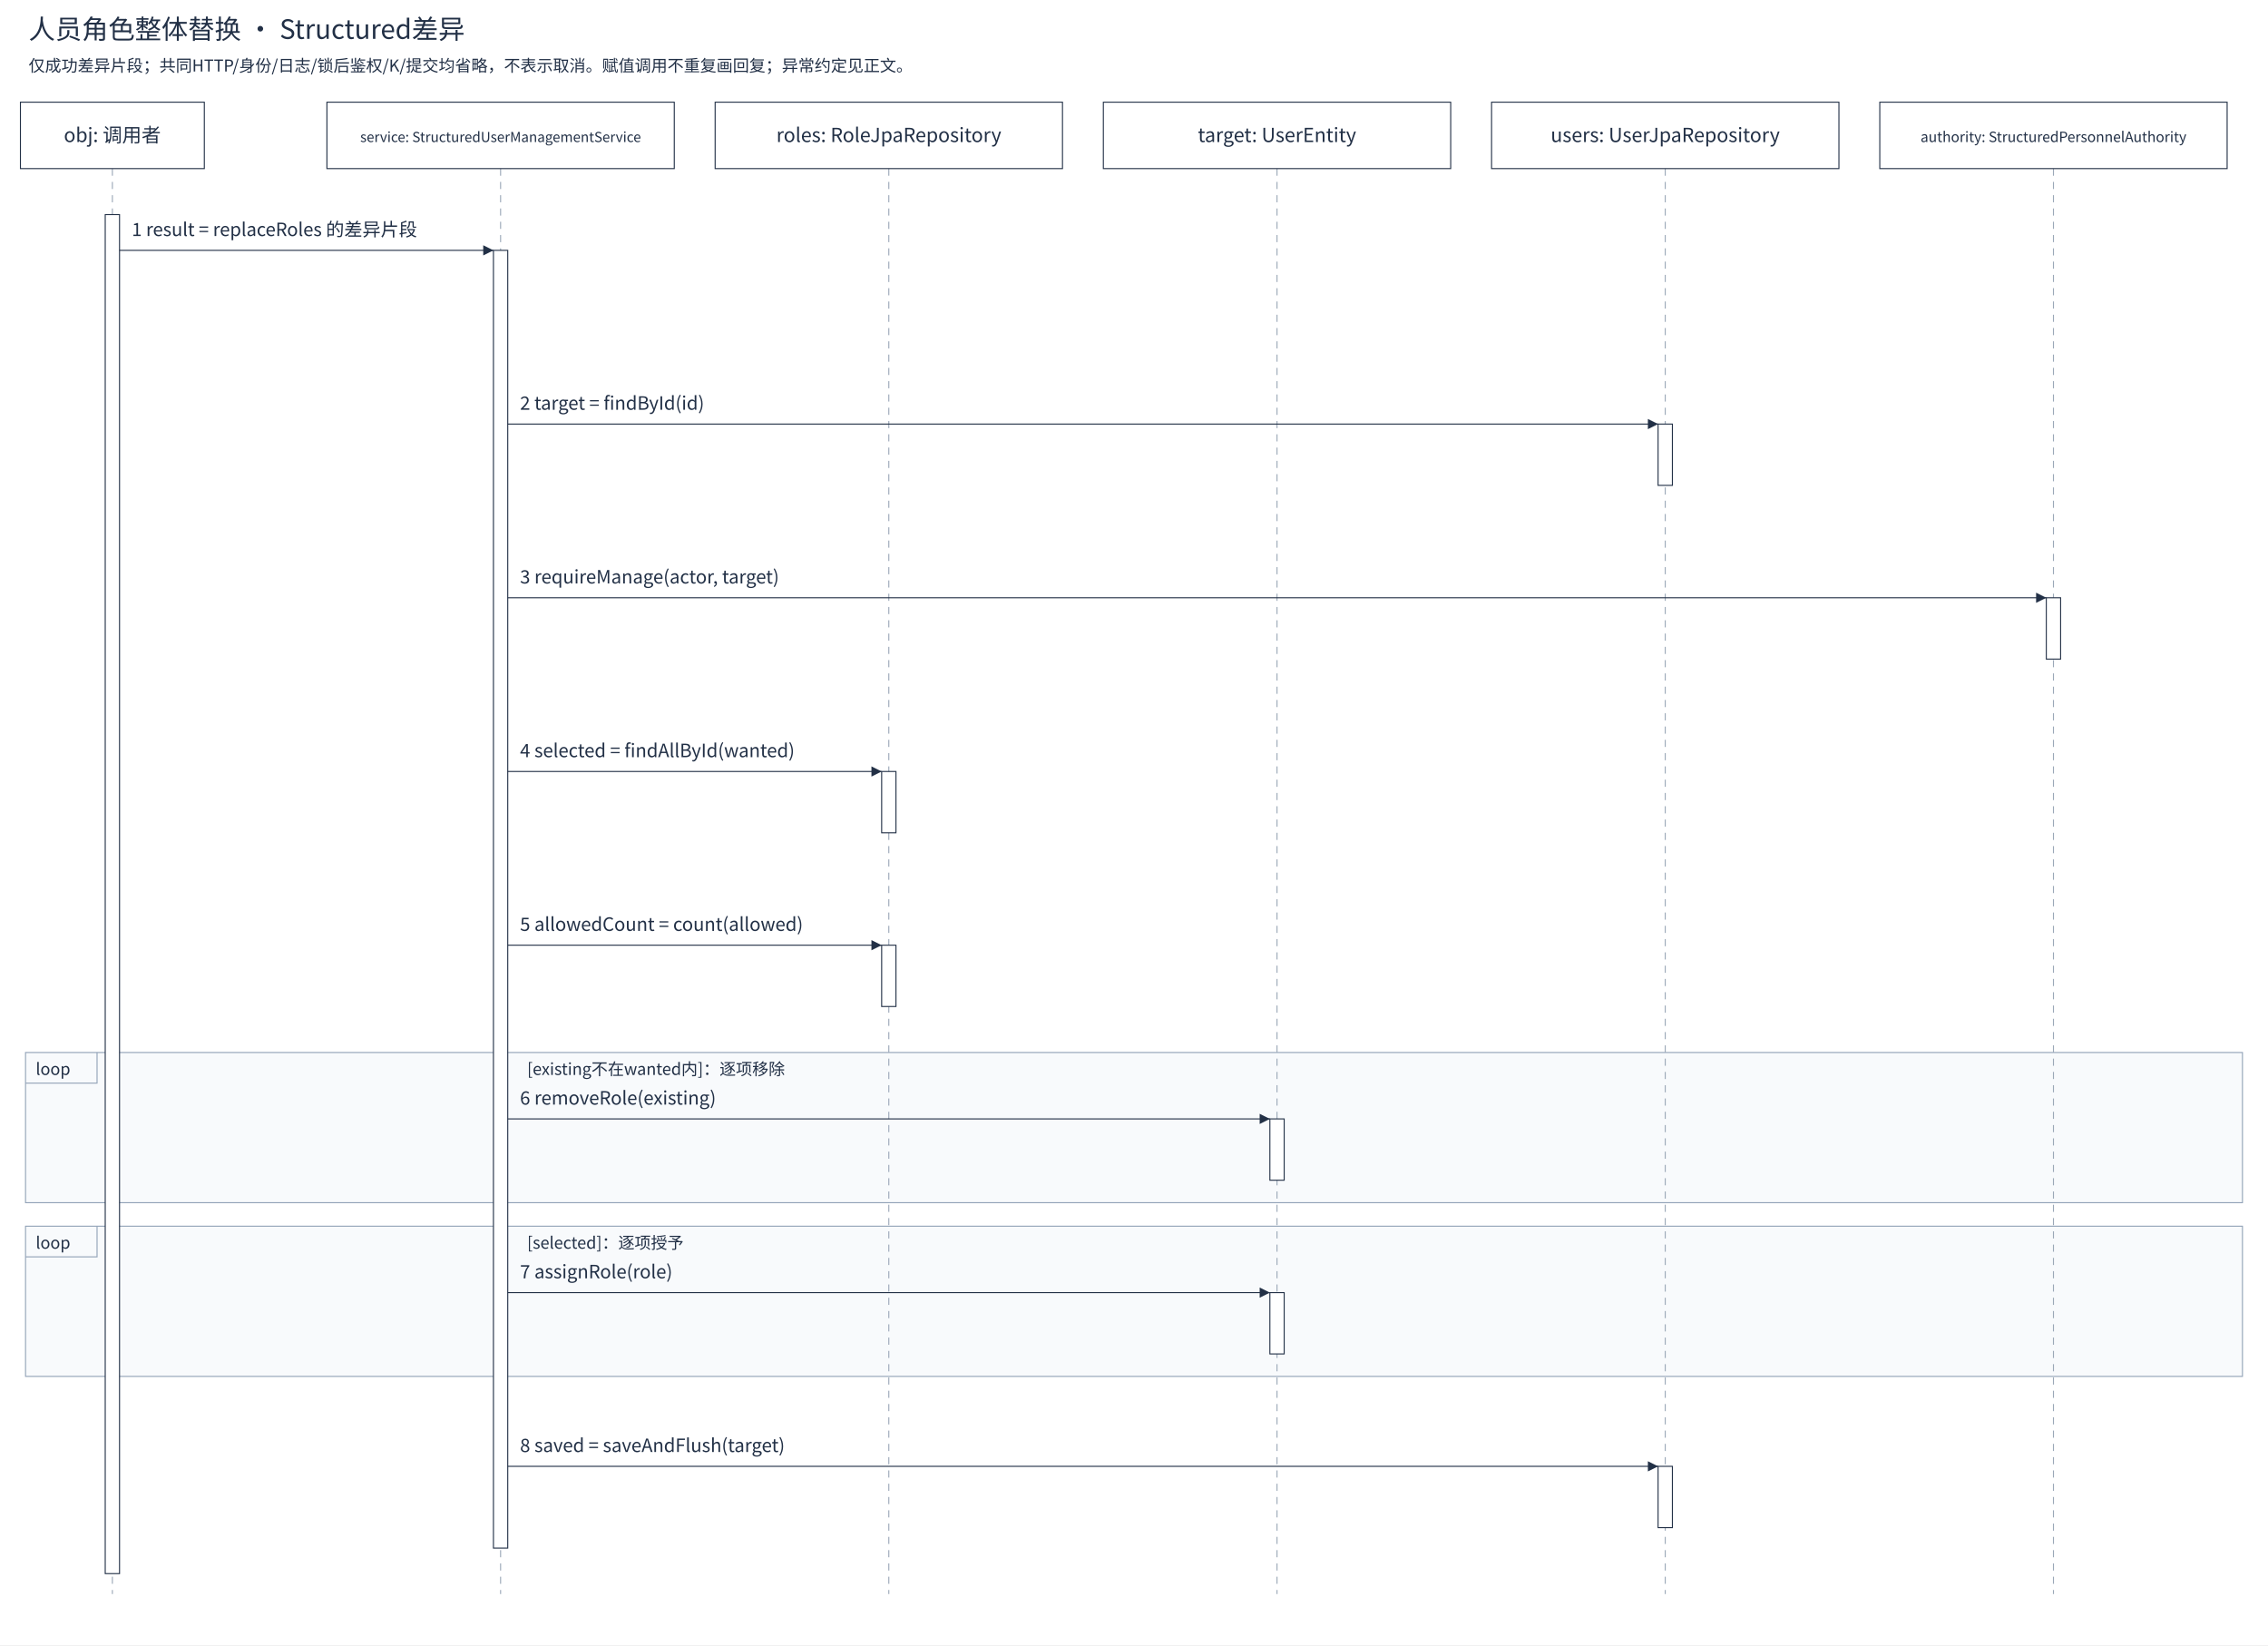
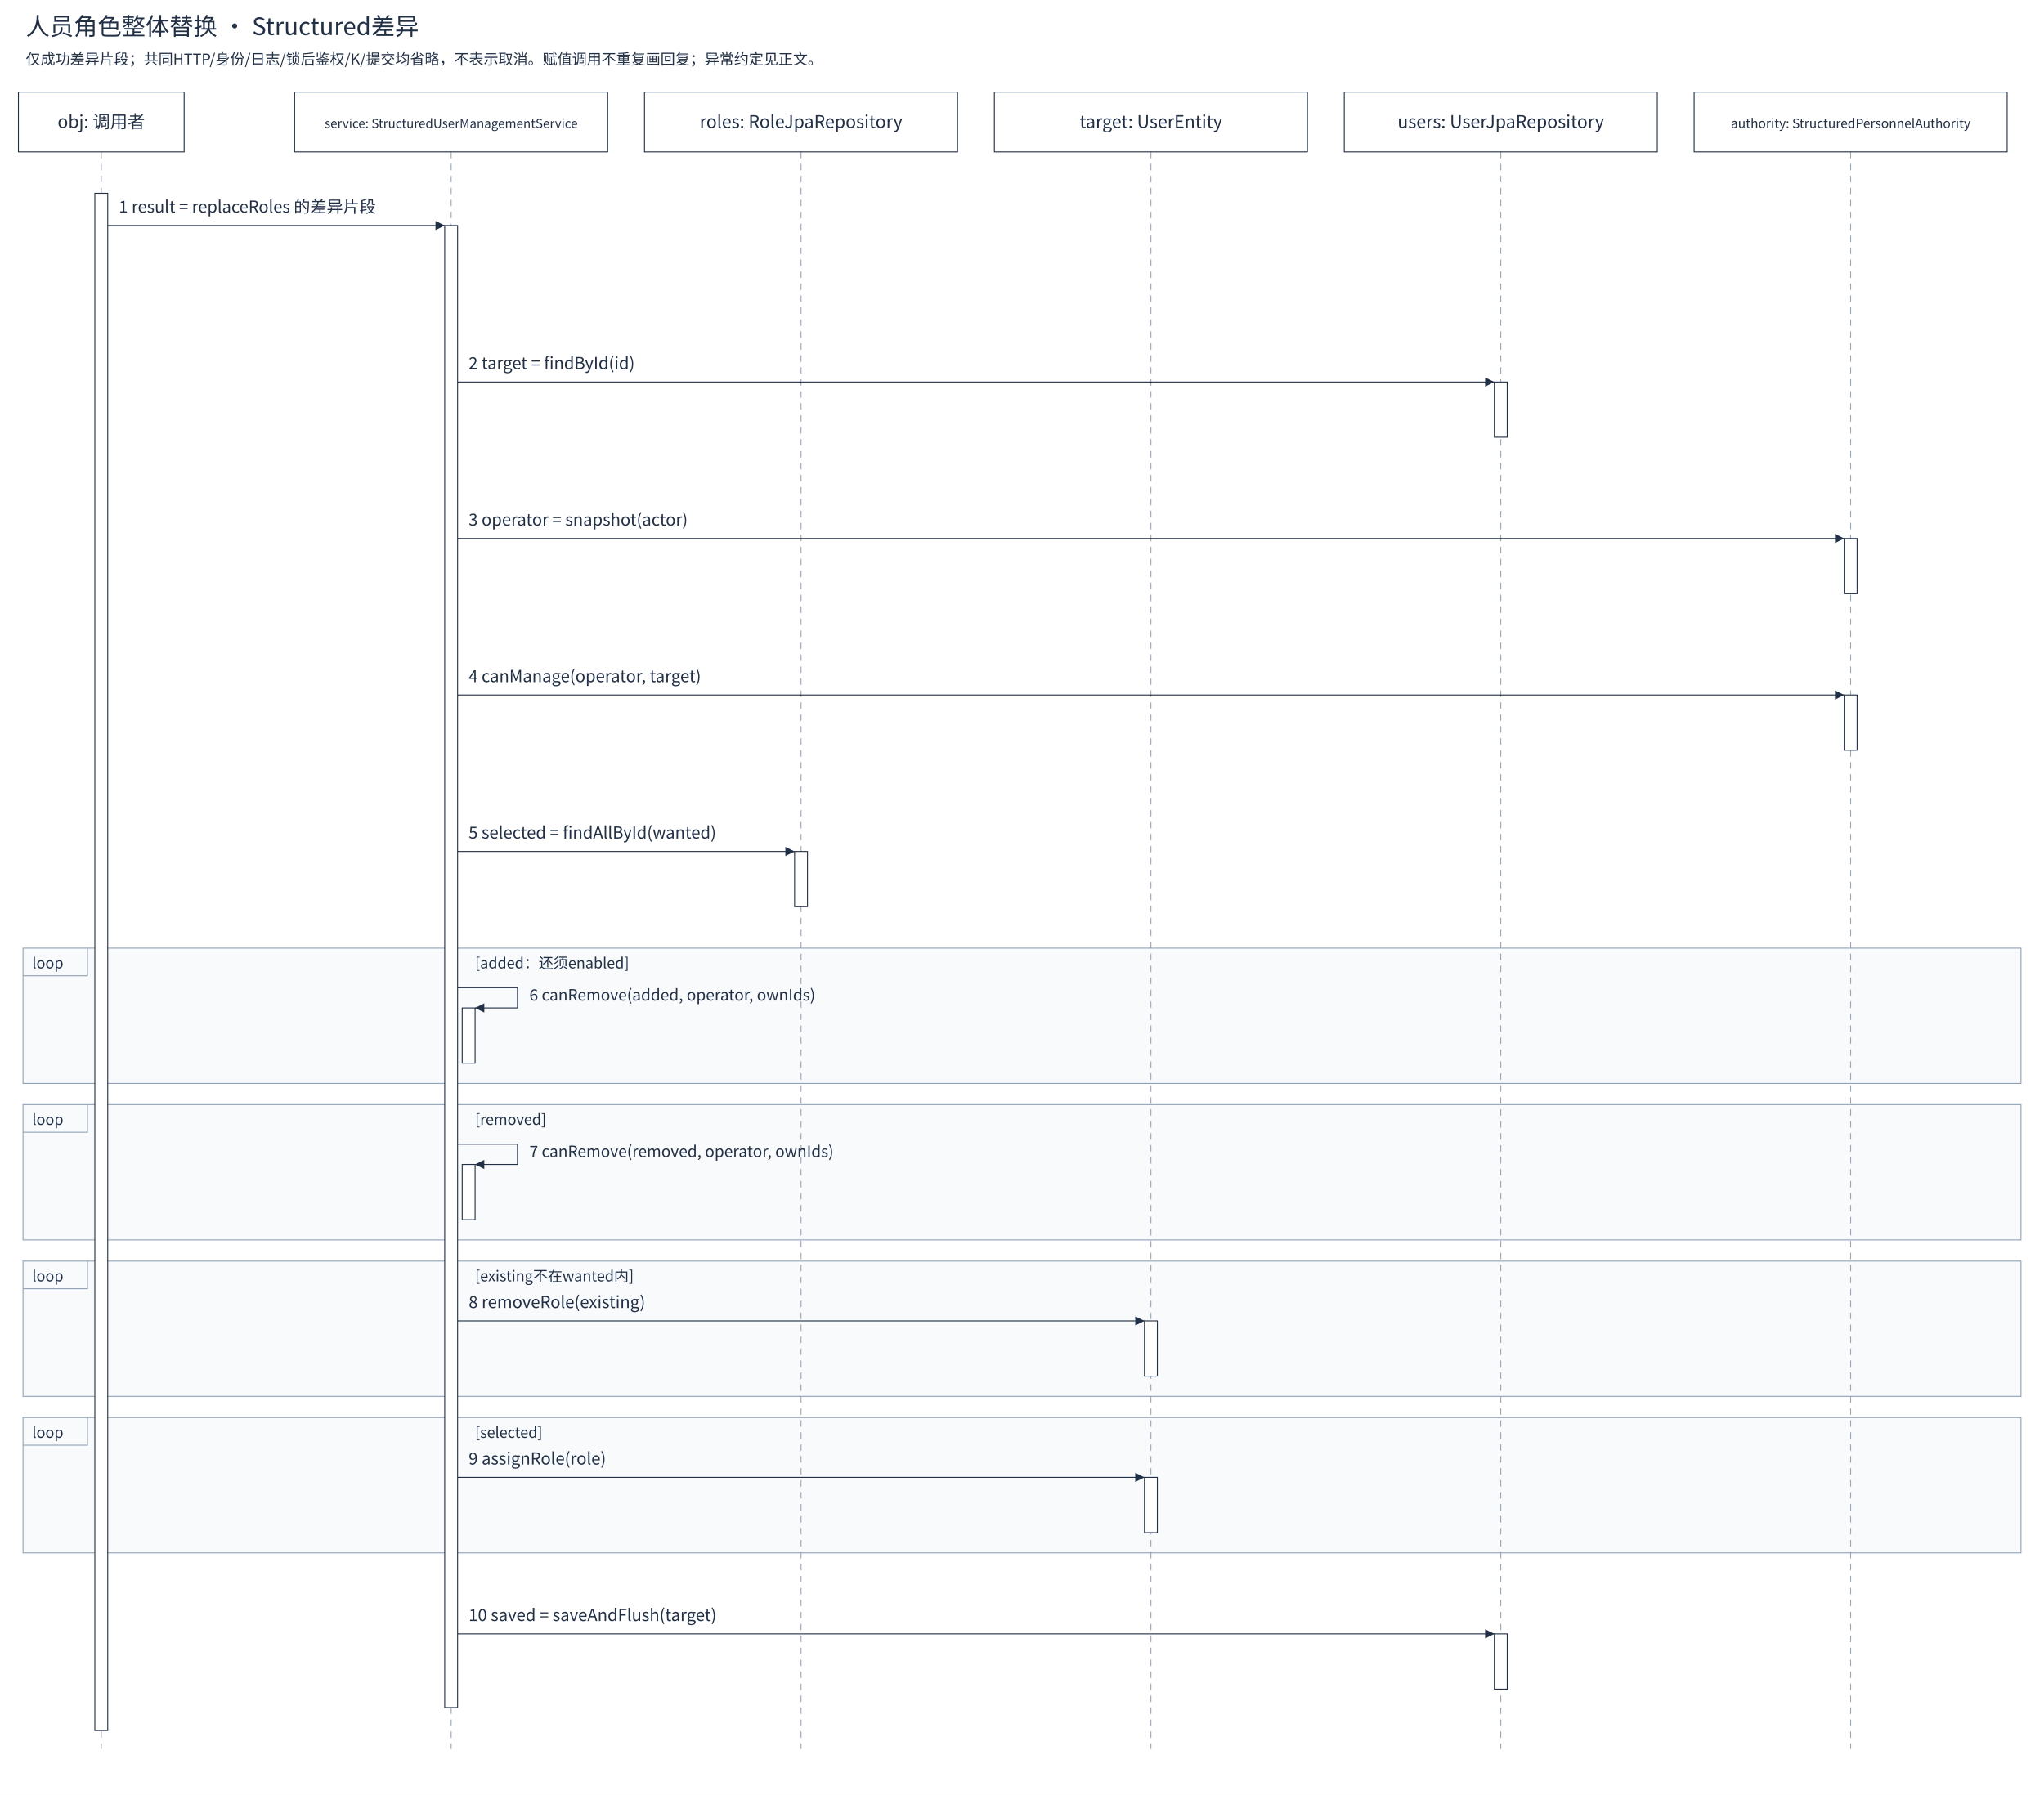
- <svg xmlns="http://www.w3.org/2000/svg" width="2220" height="1610" viewBox="0 0 2220 1610">
+ <svg xmlns="http://www.w3.org/2000/svg" width="2220" height="1950" viewBox="0 0 2220 1950">
  <defs>
    <marker id="open" markerWidth="12" markerHeight="12" refX="11" refY="6" orient="auto">
      <path d="M1,1 L11,6 L1,11" fill="none" stroke="#223046" stroke-width="1.5" />
    </marker>
    <marker id="triangle" markerWidth="14" markerHeight="14" refX="13" refY="7" orient="auto">
      <path d="M1,1 L13,7 L1,13 Z" fill="white" stroke="#245a93" stroke-width="1.4" />
    </marker>
    <marker id="filled" markerWidth="12" markerHeight="12" refX="11" refY="6" orient="auto">
      <path d="M1,1 L11,6 L1,11 Z" fill="#223046" />
    </marker>
  </defs>
  <rect width="100%" height="100%" fill="white" />
  <g font-family="Microsoft YaHei,Noto Sans CJK SC,Arial,sans-serif">
    <text x="28" y="38" font-size="26" text-anchor="start" fill="#223046">人员角色整体替换 · Structured差异</text>
    <text x="28" y="70" font-size="16" text-anchor="start" fill="#223046">仅成功差异片段；共同HTTP/身份/日志/锁后鉴权/K/提交均省略，不表示取消。赋值调用不重复画回复；异常约定见正文。</text>
    <rect x="25" y="1030" width="2170" height="147" fill="#f8fafc" stroke="#91a2b7" />
    <path d="M25,1060h70v-30" fill="none" stroke="#91a2b7" />
    <text x="35" y="1052" font-size="16" text-anchor="start" fill="#223046">loop</text>
-     <text x="516" y="1052" font-size="16" text-anchor="start" fill="#223046">[existing不在wanted内]：逐项移除</text>
+     <text x="516" y="1052" font-size="16" text-anchor="start" fill="#223046">[added：还须enabled]</text>
    <rect x="25" y="1200" width="2170" height="147" fill="#f8fafc" stroke="#91a2b7" />
    <path d="M25,1230h70v-30" fill="none" stroke="#91a2b7" />
    <text x="35" y="1222" font-size="16" text-anchor="start" fill="#223046">loop</text>
-     <text x="516" y="1222" font-size="16" text-anchor="start" fill="#223046">[selected]：逐项授予</text>
-     <path d="M110,165V1560" stroke="#9aa7b7" stroke-dasharray="7 6" />
+     <text x="516" y="1222" font-size="16" text-anchor="start" fill="#223046">[removed]</text>
+     <rect x="25" y="1370" width="2170" height="147" fill="#f8fafc" stroke="#91a2b7" />
+     <path d="M25,1400h70v-30" fill="none" stroke="#91a2b7" />
+     <text x="35" y="1392" font-size="16" text-anchor="start" fill="#223046">loop</text>
+     <text x="516" y="1392" font-size="16" text-anchor="start" fill="#223046">[existing不在wanted内]</text>
+     <rect x="25" y="1540" width="2170" height="147" fill="#f8fafc" stroke="#91a2b7" />
+     <path d="M25,1570h70v-30" fill="none" stroke="#91a2b7" />
+     <text x="35" y="1562" font-size="16" text-anchor="start" fill="#223046">loop</text>
+     <text x="516" y="1562" font-size="16" text-anchor="start" fill="#223046">[selected]</text>
+     <path d="M110,165V1900" stroke="#9aa7b7" stroke-dasharray="7 6" />
    <rect x="20" y="100" width="180" height="65" fill="white" stroke="#223046" />
    <text x="110" y="139" font-size="19" text-anchor="middle" fill="#223046">obj: 调用者</text>
-     <path d="M490,165V1560" stroke="#9aa7b7" stroke-dasharray="7 6" />
+     <path d="M490,165V1900" stroke="#9aa7b7" stroke-dasharray="7 6" />
    <rect x="320" y="100" width="340" height="65" fill="white" stroke="#223046" />
    <text x="490" y="139" font-size="13.475" text-anchor="middle" fill="#223046">service: StructuredUserManagementService</text>
-     <path d="M870,165V1560" stroke="#9aa7b7" stroke-dasharray="7 6" />
+     <path d="M870,165V1900" stroke="#9aa7b7" stroke-dasharray="7 6" />
    <rect x="700" y="100" width="340" height="65" fill="white" stroke="#223046" />
    <text x="870" y="139" font-size="19" text-anchor="middle" fill="#223046">roles: RoleJpaRepository</text>
-     <path d="M1250,165V1560" stroke="#9aa7b7" stroke-dasharray="7 6" />
+     <path d="M1250,165V1900" stroke="#9aa7b7" stroke-dasharray="7 6" />
    <rect x="1080" y="100" width="340" height="65" fill="white" stroke="#223046" />
    <text x="1250" y="139" font-size="19" text-anchor="middle" fill="#223046">target: UserEntity</text>
-     <path d="M1630,165V1560" stroke="#9aa7b7" stroke-dasharray="7 6" />
+     <path d="M1630,165V1900" stroke="#9aa7b7" stroke-dasharray="7 6" />
    <rect x="1460" y="100" width="340" height="65" fill="white" stroke="#223046" />
    <text x="1630" y="139" font-size="19" text-anchor="middle" fill="#223046">users: UserJpaRepository</text>
-     <path d="M2010,165V1560" stroke="#9aa7b7" stroke-dasharray="7 6" />
+     <path d="M2010,165V1900" stroke="#9aa7b7" stroke-dasharray="7 6" />
    <rect x="1840" y="100" width="340" height="65" fill="white" stroke="#223046" />
    <text x="2010" y="139" font-size="13.82" text-anchor="middle" fill="#223046">authority: StructuredPersonnelAuthority</text>
-     <rect x="103" y="210" width="14" height="1330" fill="white" stroke="#223046" />
-     <rect x="483" y="245" width="14" height="1270" fill="white" stroke="#223046" />
+     <rect x="103" y="210" width="14" height="1670" fill="white" stroke="#223046" />
+     <rect x="483" y="245" width="14" height="1610" fill="white" stroke="#223046" />
    <rect x="1623" y="415" width="14" height="60" fill="white" stroke="#223046" />
    <rect x="2003" y="585" width="14" height="60" fill="white" stroke="#223046" />
-     <rect x="863" y="755" width="14" height="60" fill="white" stroke="#223046" />
+     <rect x="2003" y="755" width="14" height="60" fill="white" stroke="#223046" />
    <rect x="863" y="925" width="14" height="60" fill="white" stroke="#223046" />
-     <rect x="1243" y="1095" width="14" height="60" fill="white" stroke="#223046" />
-     <rect x="1243" y="1265" width="14" height="60" fill="white" stroke="#223046" />
-     <rect x="1623" y="1435" width="14" height="60" fill="white" stroke="#223046" />
+     <rect x="502" y="1095" width="14" height="60" fill="white" stroke="#223046" />
+     <rect x="502" y="1265" width="14" height="60" fill="white" stroke="#223046" />
+     <rect x="1243" y="1435" width="14" height="60" fill="white" stroke="#223046" />
+     <rect x="1243" y="1605" width="14" height="60" fill="white" stroke="#223046" />
+     <rect x="1623" y="1775" width="14" height="60" fill="white" stroke="#223046" />
    <path d="M117,245H483" stroke="#223046" marker-end="url(#filled)" />
    <text x="129" y="231" font-size="17.85" text-anchor="start" fill="#223046">1 result = replaceRoles 的差异片段</text>
    <path d="M497,415H1623" stroke="#223046" marker-end="url(#filled)" />
    <text x="509" y="401" font-size="18" text-anchor="start" fill="#223046">2 target = findById(id)</text>
    <path d="M497,585H2003" stroke="#223046" marker-end="url(#filled)" />
-     <text x="509" y="571" font-size="18" text-anchor="start" fill="#223046">3 requireManage(actor, target)</text>
-     <path d="M497,755H863" stroke="#223046" marker-end="url(#filled)" />
-     <text x="509" y="741" font-size="18" text-anchor="start" fill="#223046">4 selected = findAllById(wanted)</text>
+     <text x="509" y="571" font-size="18" text-anchor="start" fill="#223046">3 operator = snapshot(actor)</text>
+     <path d="M497,755H2003" stroke="#223046" marker-end="url(#filled)" />
+     <text x="509" y="741" font-size="18" text-anchor="start" fill="#223046">4 canManage(operator, target)</text>
    <path d="M497,925H863" stroke="#223046" marker-end="url(#filled)" />
-     <text x="509" y="911" font-size="18" text-anchor="start" fill="#223046">5 allowedCount = count(allowed)</text>
-     <path d="M497,1095H1243" stroke="#223046" marker-end="url(#filled)" />
-     <text x="509" y="1081" font-size="18" text-anchor="start" fill="#223046">6 removeRole(existing)</text>
-     <path d="M497,1265H1243" stroke="#223046" marker-end="url(#filled)" />
-     <text x="509" y="1251" font-size="18" text-anchor="start" fill="#223046">7 assignRole(role)</text>
-     <path d="M497,1435H1623" stroke="#223046" marker-end="url(#filled)" />
-     <text x="509" y="1421" font-size="18" text-anchor="start" fill="#223046">8 saved = saveAndFlush(target)</text>
+     <text x="509" y="911" font-size="18" text-anchor="start" fill="#223046">5 selected = findAllById(wanted)</text>
+     <path d="M497,1073h65V1095H516" fill="none" stroke="#223046" marker-end="url(#filled)" />
+     <text x="575" y="1087" font-size="17" text-anchor="start" fill="#223046">6 canRemove(added, operator, ownIds)</text>
+     <path d="M497,1243h65V1265H516" fill="none" stroke="#223046" marker-end="url(#filled)" />
+     <text x="575" y="1257" font-size="17" text-anchor="start" fill="#223046">7 canRemove(removed, operator, ownIds)</text>
+     <path d="M497,1435H1243" stroke="#223046" marker-end="url(#filled)" />
+     <text x="509" y="1421" font-size="18" text-anchor="start" fill="#223046">8 removeRole(existing)</text>
+     <path d="M497,1605H1243" stroke="#223046" marker-end="url(#filled)" />
+     <text x="509" y="1591" font-size="18" text-anchor="start" fill="#223046">9 assignRole(role)</text>
+     <path d="M497,1775H1623" stroke="#223046" marker-end="url(#filled)" />
+     <text x="509" y="1761" font-size="18" text-anchor="start" fill="#223046">10 saved = saveAndFlush(target)</text>
  </g>
</svg>
